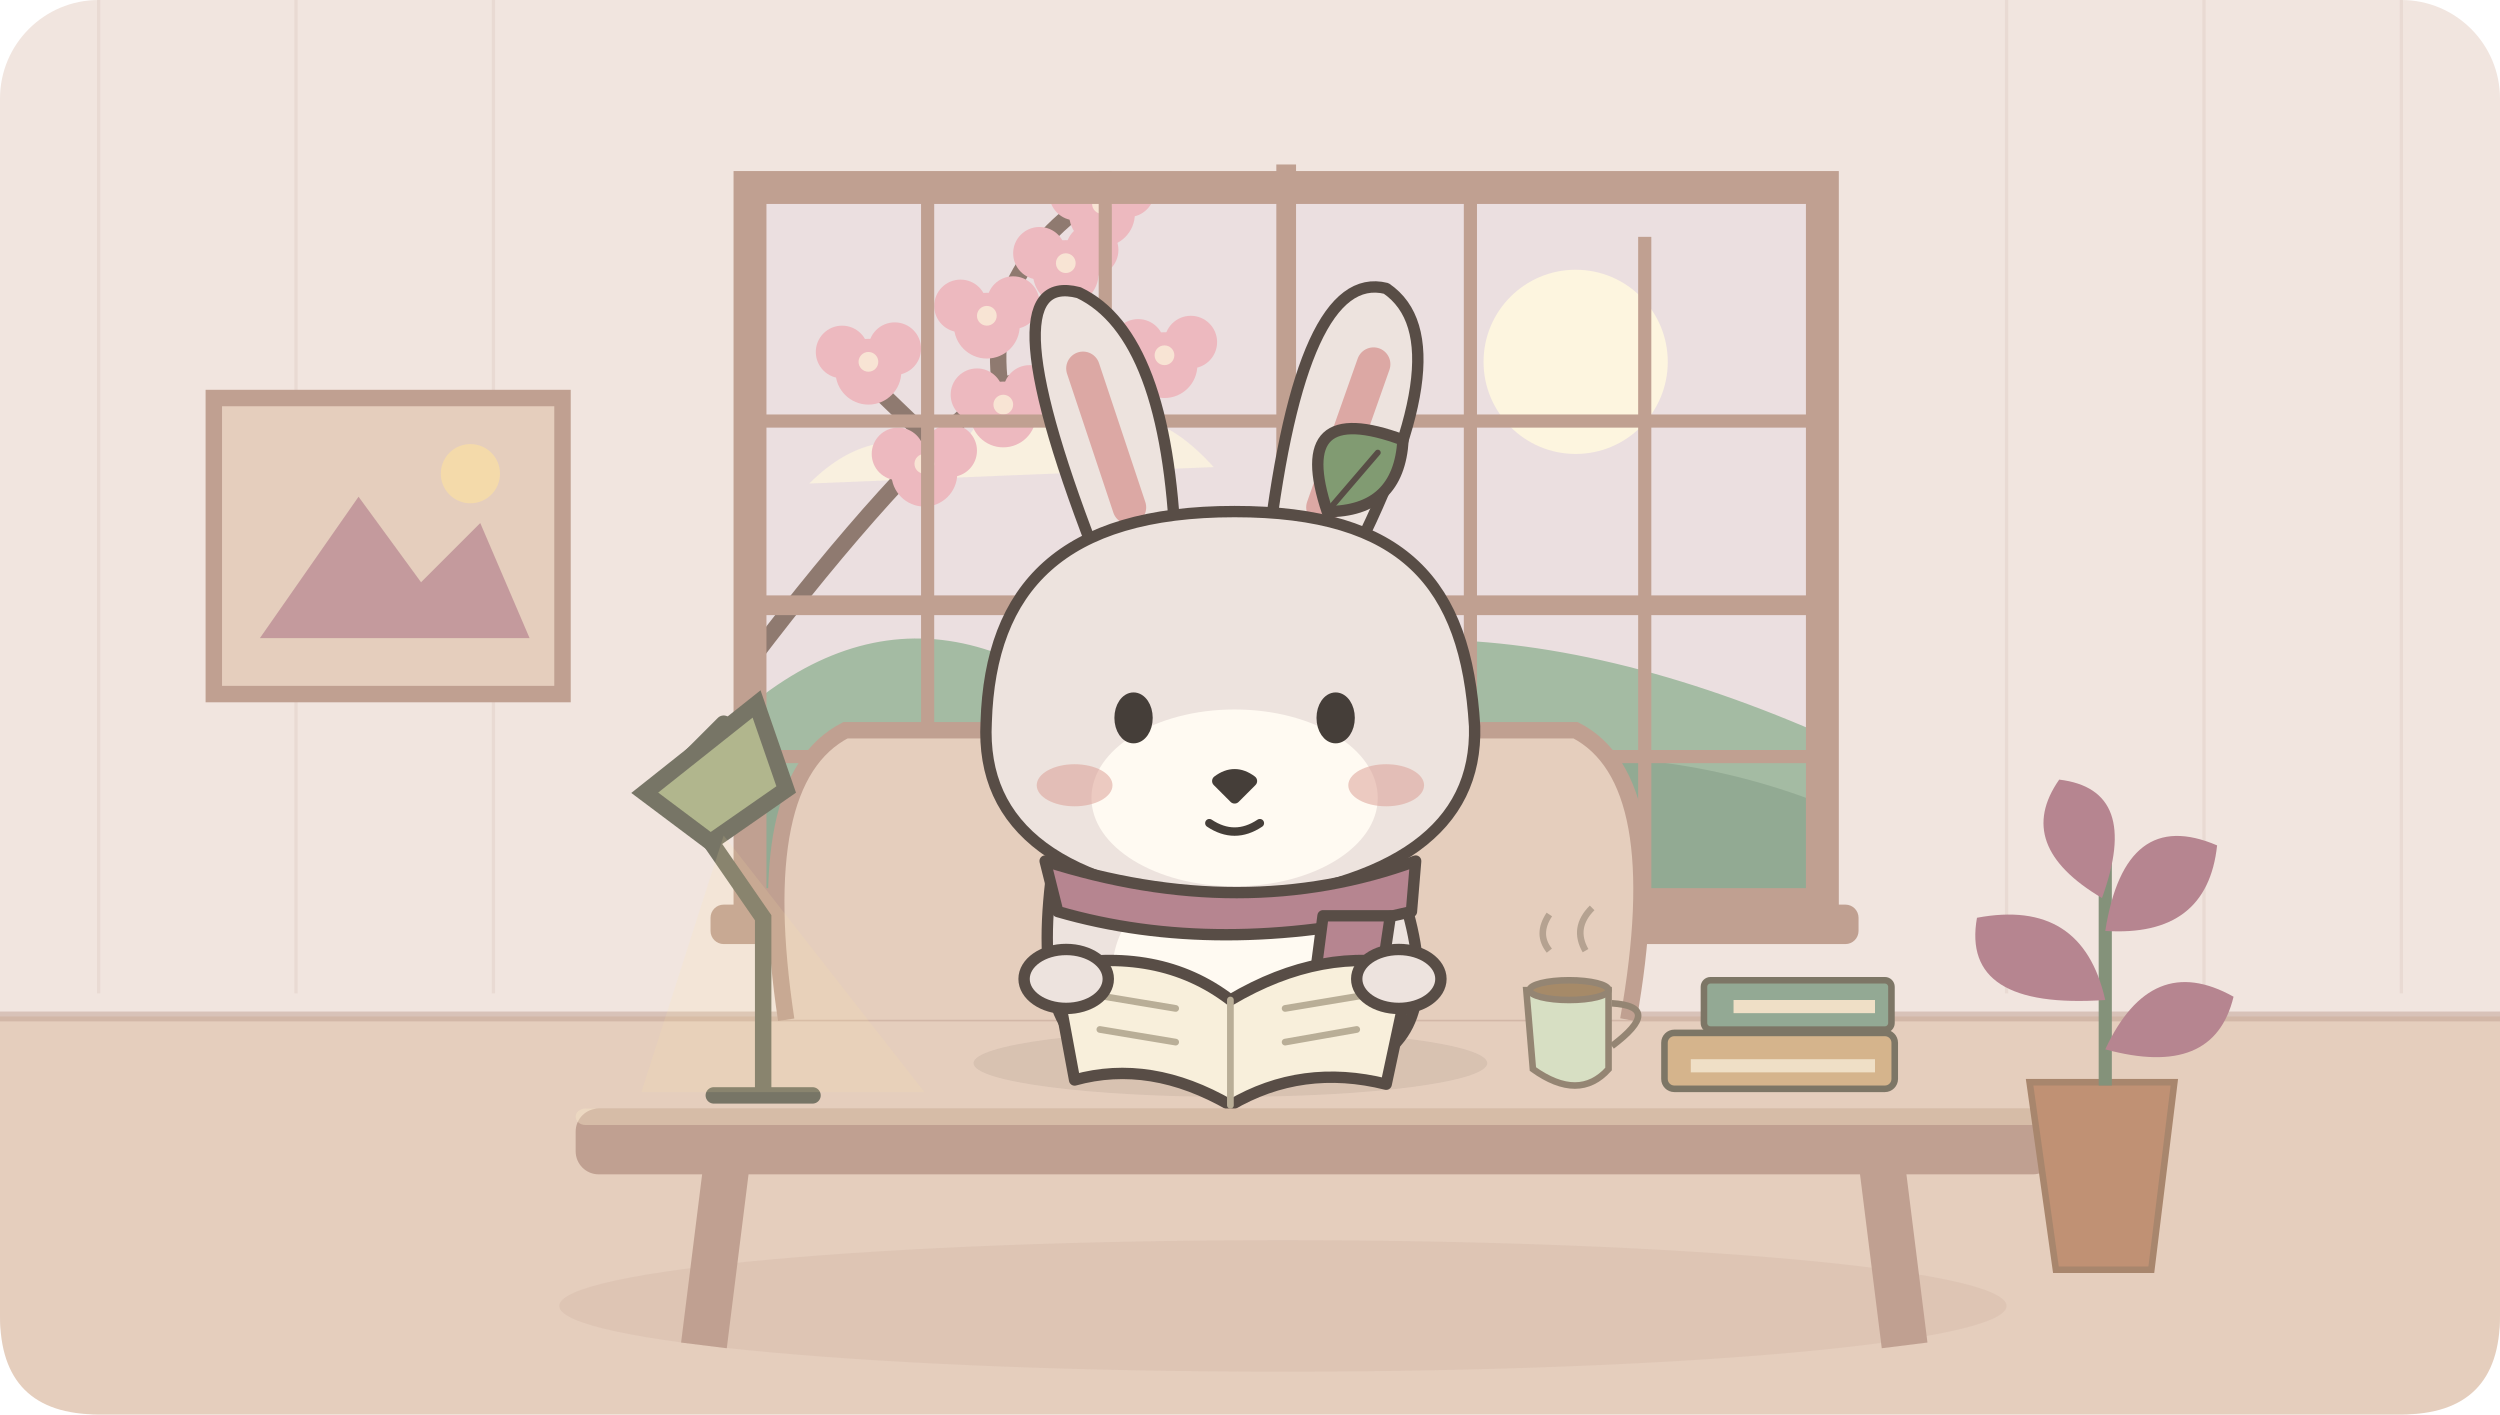
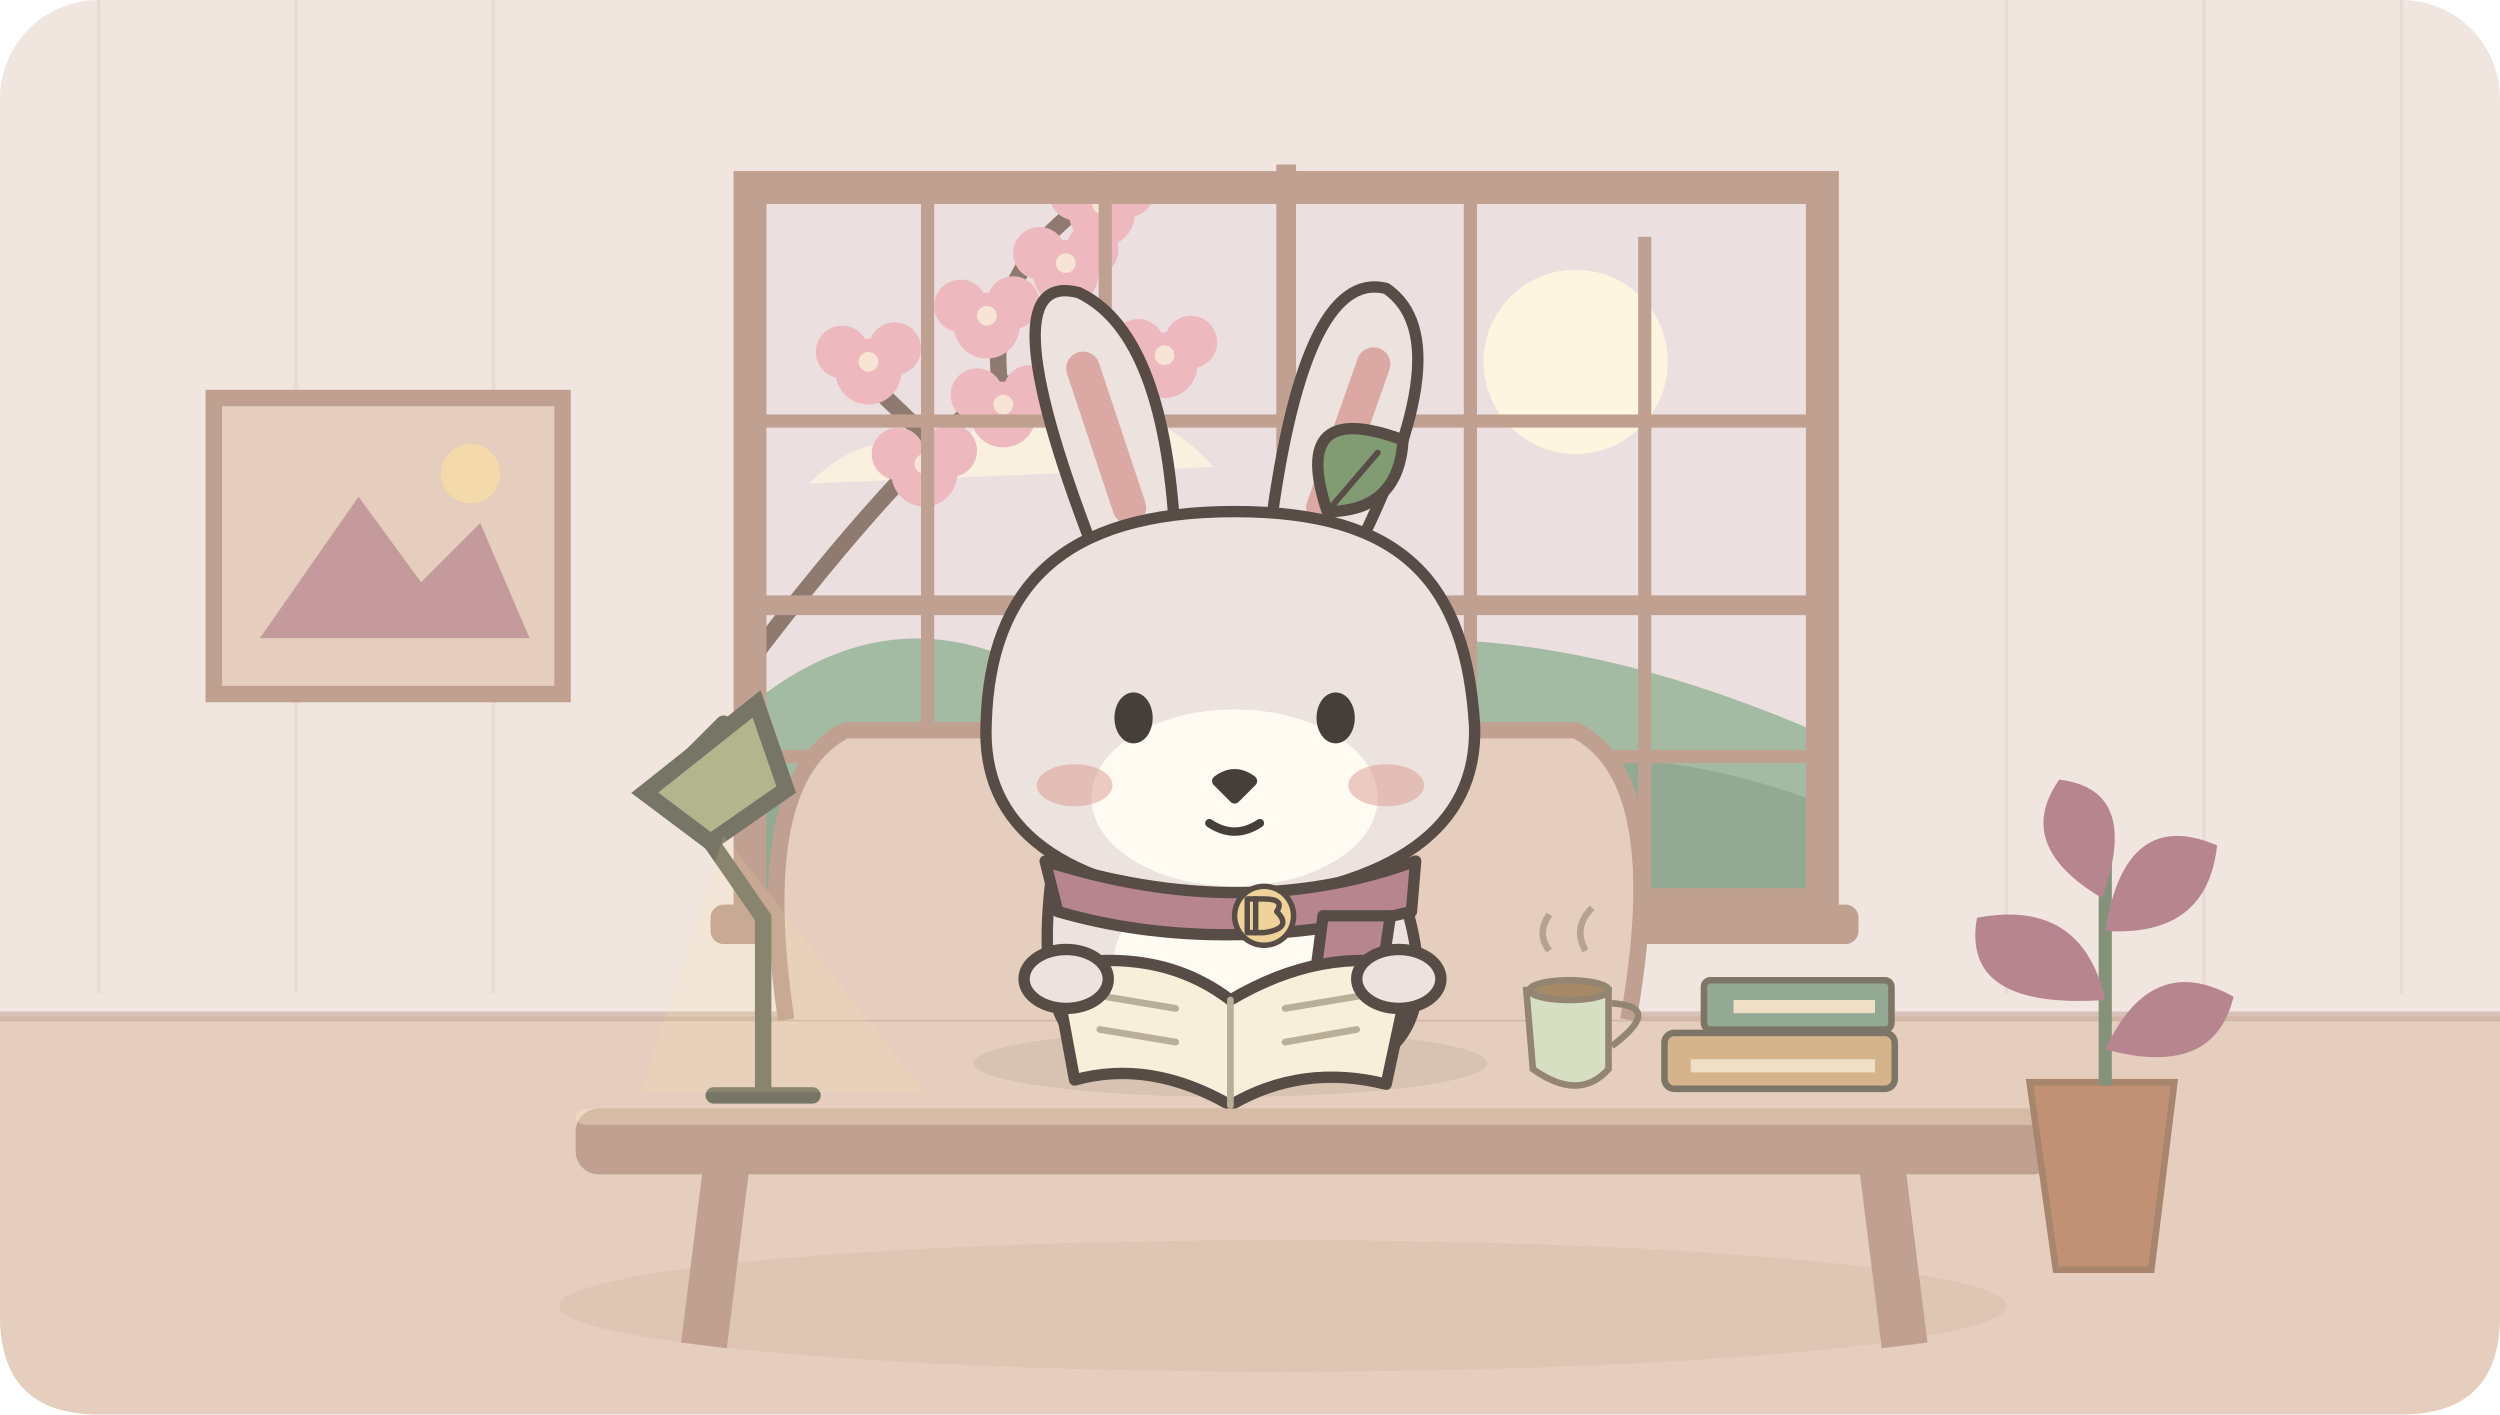
<svg xmlns="http://www.w3.org/2000/svg" viewBox="0 0 760 430" class="room-scene room-mini" role="img" aria-label="өрөө" style="--companion-accent:#b68590">
  <defs>
    <clipPath id="_R_0_-window">
      <path d="M228 57H554V275H228Z" />
    </clipPath>
  </defs>
  <rect width="760" height="430" rx="30" fill="#f1e5df" />
  <g stroke="#c0a091" stroke-width="1" opacity=".16">
    <path d="M30 0V302" />
    <path d="M90 0V302" />
    <path d="M150 0V302" />
    <path d="M610 0V302" />
    <path d="M670 0V302" />
    <path d="M730 0V302" />
  </g>
  <path d="M0 309H760V400Q760 430 730 430H30Q0 430 0 400Z" fill="#e5cebd" />
  <path d="M0 309H760" stroke="#c0a091" stroke-width="3" opacity=".5" />
  <g clip-path="url(#_R_0_-window)">
    <rect x="218" y="30" width="348" height="252" fill="#ebdfe0" />
    <g fill="#fdf5df">
      <circle cx="479" cy="110" r="28" />
      <path d="M246 147Q267 126 291 140Q301 111 334 135Q347 118 369 142Z" opacity=".75" />
    </g>
    <path d="M204 239Q268 160 338 220Q433 163 575 233V288H204Z" fill="#a4bba3" />
    <path d="M193 272Q281 198 379 251Q492 205 586 260V290H193Z" fill="#92aa93" />
    <g stroke="#8f7a70" fill="#edb9bf">
      <path d="M228 201Q272 143 304 117Q299 79 339 56M286 137L259 111M304 117L353 110" fill="none" stroke-width="5" />
      <g>
        <circle cx="300" cy="99" r="10" stroke="none" />
        <circle cx="308" cy="92" r="8" stroke="none" />
        <circle cx="292" cy="93" r="8" stroke="none" />
        <circle cx="300" cy="96" r="3" fill="#f8e4d4" stroke="none" />
      </g>
      <g>
        <circle cx="335" cy="65" r="10" stroke="none" />
        <circle cx="343" cy="58" r="8" stroke="none" />
        <circle cx="327" cy="59" r="8" stroke="none" />
        <circle cx="335" cy="62" r="3" fill="#f8e4d4" stroke="none" />
      </g>
      <g>
        <circle cx="324" cy="83" r="10" stroke="none" />
        <circle cx="332" cy="76" r="8" stroke="none" />
        <circle cx="316" cy="77" r="8" stroke="none" />
        <circle cx="324" cy="80" r="3" fill="#f8e4d4" stroke="none" />
      </g>
      <g>
        <circle cx="264" cy="113" r="10" stroke="none" />
        <circle cx="272" cy="106" r="8" stroke="none" />
        <circle cx="256" cy="107" r="8" stroke="none" />
        <circle cx="264" cy="110" r="3" fill="#f8e4d4" stroke="none" />
      </g>
      <g>
        <circle cx="354" cy="111" r="10" stroke="none" />
        <circle cx="362" cy="104" r="8" stroke="none" />
        <circle cx="346" cy="105" r="8" stroke="none" />
        <circle cx="354" cy="108" r="3" fill="#f8e4d4" stroke="none" />
      </g>
      <g>
        <circle cx="281" cy="144" r="10" stroke="none" />
        <circle cx="289" cy="137" r="8" stroke="none" />
        <circle cx="273" cy="138" r="8" stroke="none" />
        <circle cx="281" cy="141" r="3" fill="#f8e4d4" stroke="none" />
      </g>
      <g>
        <circle cx="305" cy="126" r="10" stroke="none" />
        <circle cx="313" cy="119" r="8" stroke="none" />
        <circle cx="297" cy="120" r="8" stroke="none" />
        <circle cx="305" cy="123" r="3" fill="#f8e4d4" stroke="none" />
      </g>
    </g>
  </g>
  <path d="M228 57H554V275H228Z" fill="none" stroke="#c0a091" stroke-width="10" />
  <path d="M391 50V274M230 184H552" stroke="#c0a091" stroke-width="6" />
  <path d="M282 59V274M336 52V274M447 54V274M500 72V274M231 128H550M231 230H550" stroke="#c0a091" stroke-width="4" />
  <rect x="216" y="275" width="349" height="12" rx="4" fill="#c0a091" />
  <g>
    <path d="M65 121H171V211H65Z" fill="#e5cebd" stroke="#c0a091" stroke-width="5" />
    <path d="M79 194L109 151 128 177 146 159 161 194Z" fill="#b68590" opacity=".7" />
    <circle cx="143" cy="144" r="9" fill="#f4daaa" />
  </g>
  <ellipse cx="390" cy="397" rx="220" ry="20" fill="#c0a091" opacity=".19" />
  <path d="M222 345L214 409M571 345L579 409" fill="none" stroke="#c0a091" stroke-width="14" />
  <path d="M239 310Q228 237 257 222H479Q508 237 495 310" fill="#e5cebd" stroke="#c0a091" stroke-width="5" />
  <g transform="translate(287 112) scale(1.28)">
    <g class="companion companion-idle" fill="#ede3de" stroke="#584d46" stroke-width="2.7" stroke-linejoin="round" stroke-linecap="round">
      <ellipse cx="68" cy="165" rx="61" ry="8" fill="#584d46" opacity=".1" stroke="none" />
      <path d="M26 117Q20 158 38 163L104 163Q120 152 106 117Z" />
      <ellipse cx="68" cy="143" rx="28" ry="24" fill="#fffaf2" stroke="none" />
      <g>
        <path d="M37 47Q9-24 32-18Q53-8 55 43Z" />
        <path d="M77 42Q85-24 105-19Q124-6 95 49Z" />
        <path d="M33 0L44 33M102-1L90 33" fill="none" stroke="#dca8a4" stroke-width="8" />
      </g>
      <path d="M69 34C109 34 124 51 126 85Q127 121 68 127Q8 122 10 84C11 52 28 34 69 34Z" />
      <ellipse cx="69" cy="102" rx="34" ry="21" fill="#fffaf2" stroke="none" />
      <g class="companion-eyes" fill="#453e39" stroke="#453e39">
        <g>
          <ellipse cx="45" cy="83" rx="3.2" ry="4.7" />
          <ellipse cx="93" cy="83" rx="3.2" ry="4.7" />
        </g>
        <path d="M65 98Q69 95 73 98L69 102Z" />
        <path d="M63 108Q69 112 75 108" fill="none" stroke-width="2" />
      </g>
      <g fill="#da9a90" opacity=".5" stroke="none">
        <ellipse cx="31" cy="99" rx="9" ry="5" />
        <ellipse cx="105" cy="99" rx="9" ry="5" />
      </g>
      <g fill="#b68590">
        <path d="M24 117Q71 132 112 117L111 129Q65 140 27 129Z" />
        <path d="M90 130L106 130 102 157 87 153Z" />
      </g>
+       <g class="bondook-badge" stroke-width="1.3">
+         <circle cx="76" cy="130" r="7" fill="#efd39a" />
+         <path d="M72 126H76Q81 126 79 129Q83 133 76 134H72Z" fill="none" />
+         <path d="M74 126V134" fill="none" />
+       </g>
      <g fill="#819b72">
        <path d="M91 34Q82 7 109 17Q108 34 91 34Z" />
        <path d="M91 34L103 20" fill="none" stroke-width="1.4" />
      </g>
      <g>
        <path d="M26 142Q51 137 68 150Q90 137 111 142L105 170Q85 165 68 175Q49 164 31 169Z" fill="#f8efdb" />
        <path d="M68 150V175M37 149L55 152M37 157L55 160M81 152L99 149M81 160L98 157" fill="none" stroke="#b9ae97" stroke-width="1.6" />
      </g>
      <ellipse class="companion-hand" cx="29" cy="145" rx="10" ry="7" />
      <ellipse cx="108" cy="145" rx="10" ry="7" />
    </g>
  </g>
  <rect x="175" y="337" width="450" height="20" rx="7" fill="#c0a091" />
  <rect x="175" y="337" width="450" height="5" rx="3" fill="#f8e6c7" opacity=".4" />
  <g stroke="#777566" stroke-width="5" fill="none" stroke-linecap="round">
    <path d="M217 333H247M232 331V279L203 237 220 220" />
    <path d="M196 241L230 214 239 240 216 256Z" fill="#b1b68d" />
    <path d="M220 254L281 332H195Z" fill="#ffe7a0" opacity=".13" stroke="none" />
  </g>
  <g stroke="#7d7666" stroke-width="2">
    <rect x="506" y="314" width="70" height="17" rx="3" fill="#d5b48c" />
    <rect x="518" y="298" width="57" height="15" rx="2" fill="#93a994" />
    <path d="M514 324H570M527 306H570" stroke="#efdfc6" stroke-width="4" />
  </g>
  <g stroke="#948573" stroke-width="2">
    <path d="M464 301H489V325Q480 335 466 325Z" fill="#d7dfc3" />
    <path d="M490 305Q506 306 490 318" fill="none" />
    <ellipse cx="477" cy="301" rx="12" ry="3" fill="#a68a68" />
    <path class="tea-steam" d="M471 289Q467 284 471 278M482 289Q478 282 484 276" fill="none" opacity=".6" />
  </g>
  <g>
    <path d="M617 329H661L654 386H625Z" fill="#c09174" stroke="#a8866d" stroke-width="2" />
    <path d="M640 330V261" stroke="#84927a" stroke-width="4" />
    <g fill="#b68590">
      <path d="M640 304Q596 307 601 279Q633 273 640 304Z" />
      <path d="M640 283Q646 245 674 257Q671 285 640 283Z" />
      <path d="M639 273Q612 257 626 237Q651 240 639 273Z" />
      <path d="M640 319Q654 289 679 303Q673 328 640 319Z" />
    </g>
  </g>
</svg>
